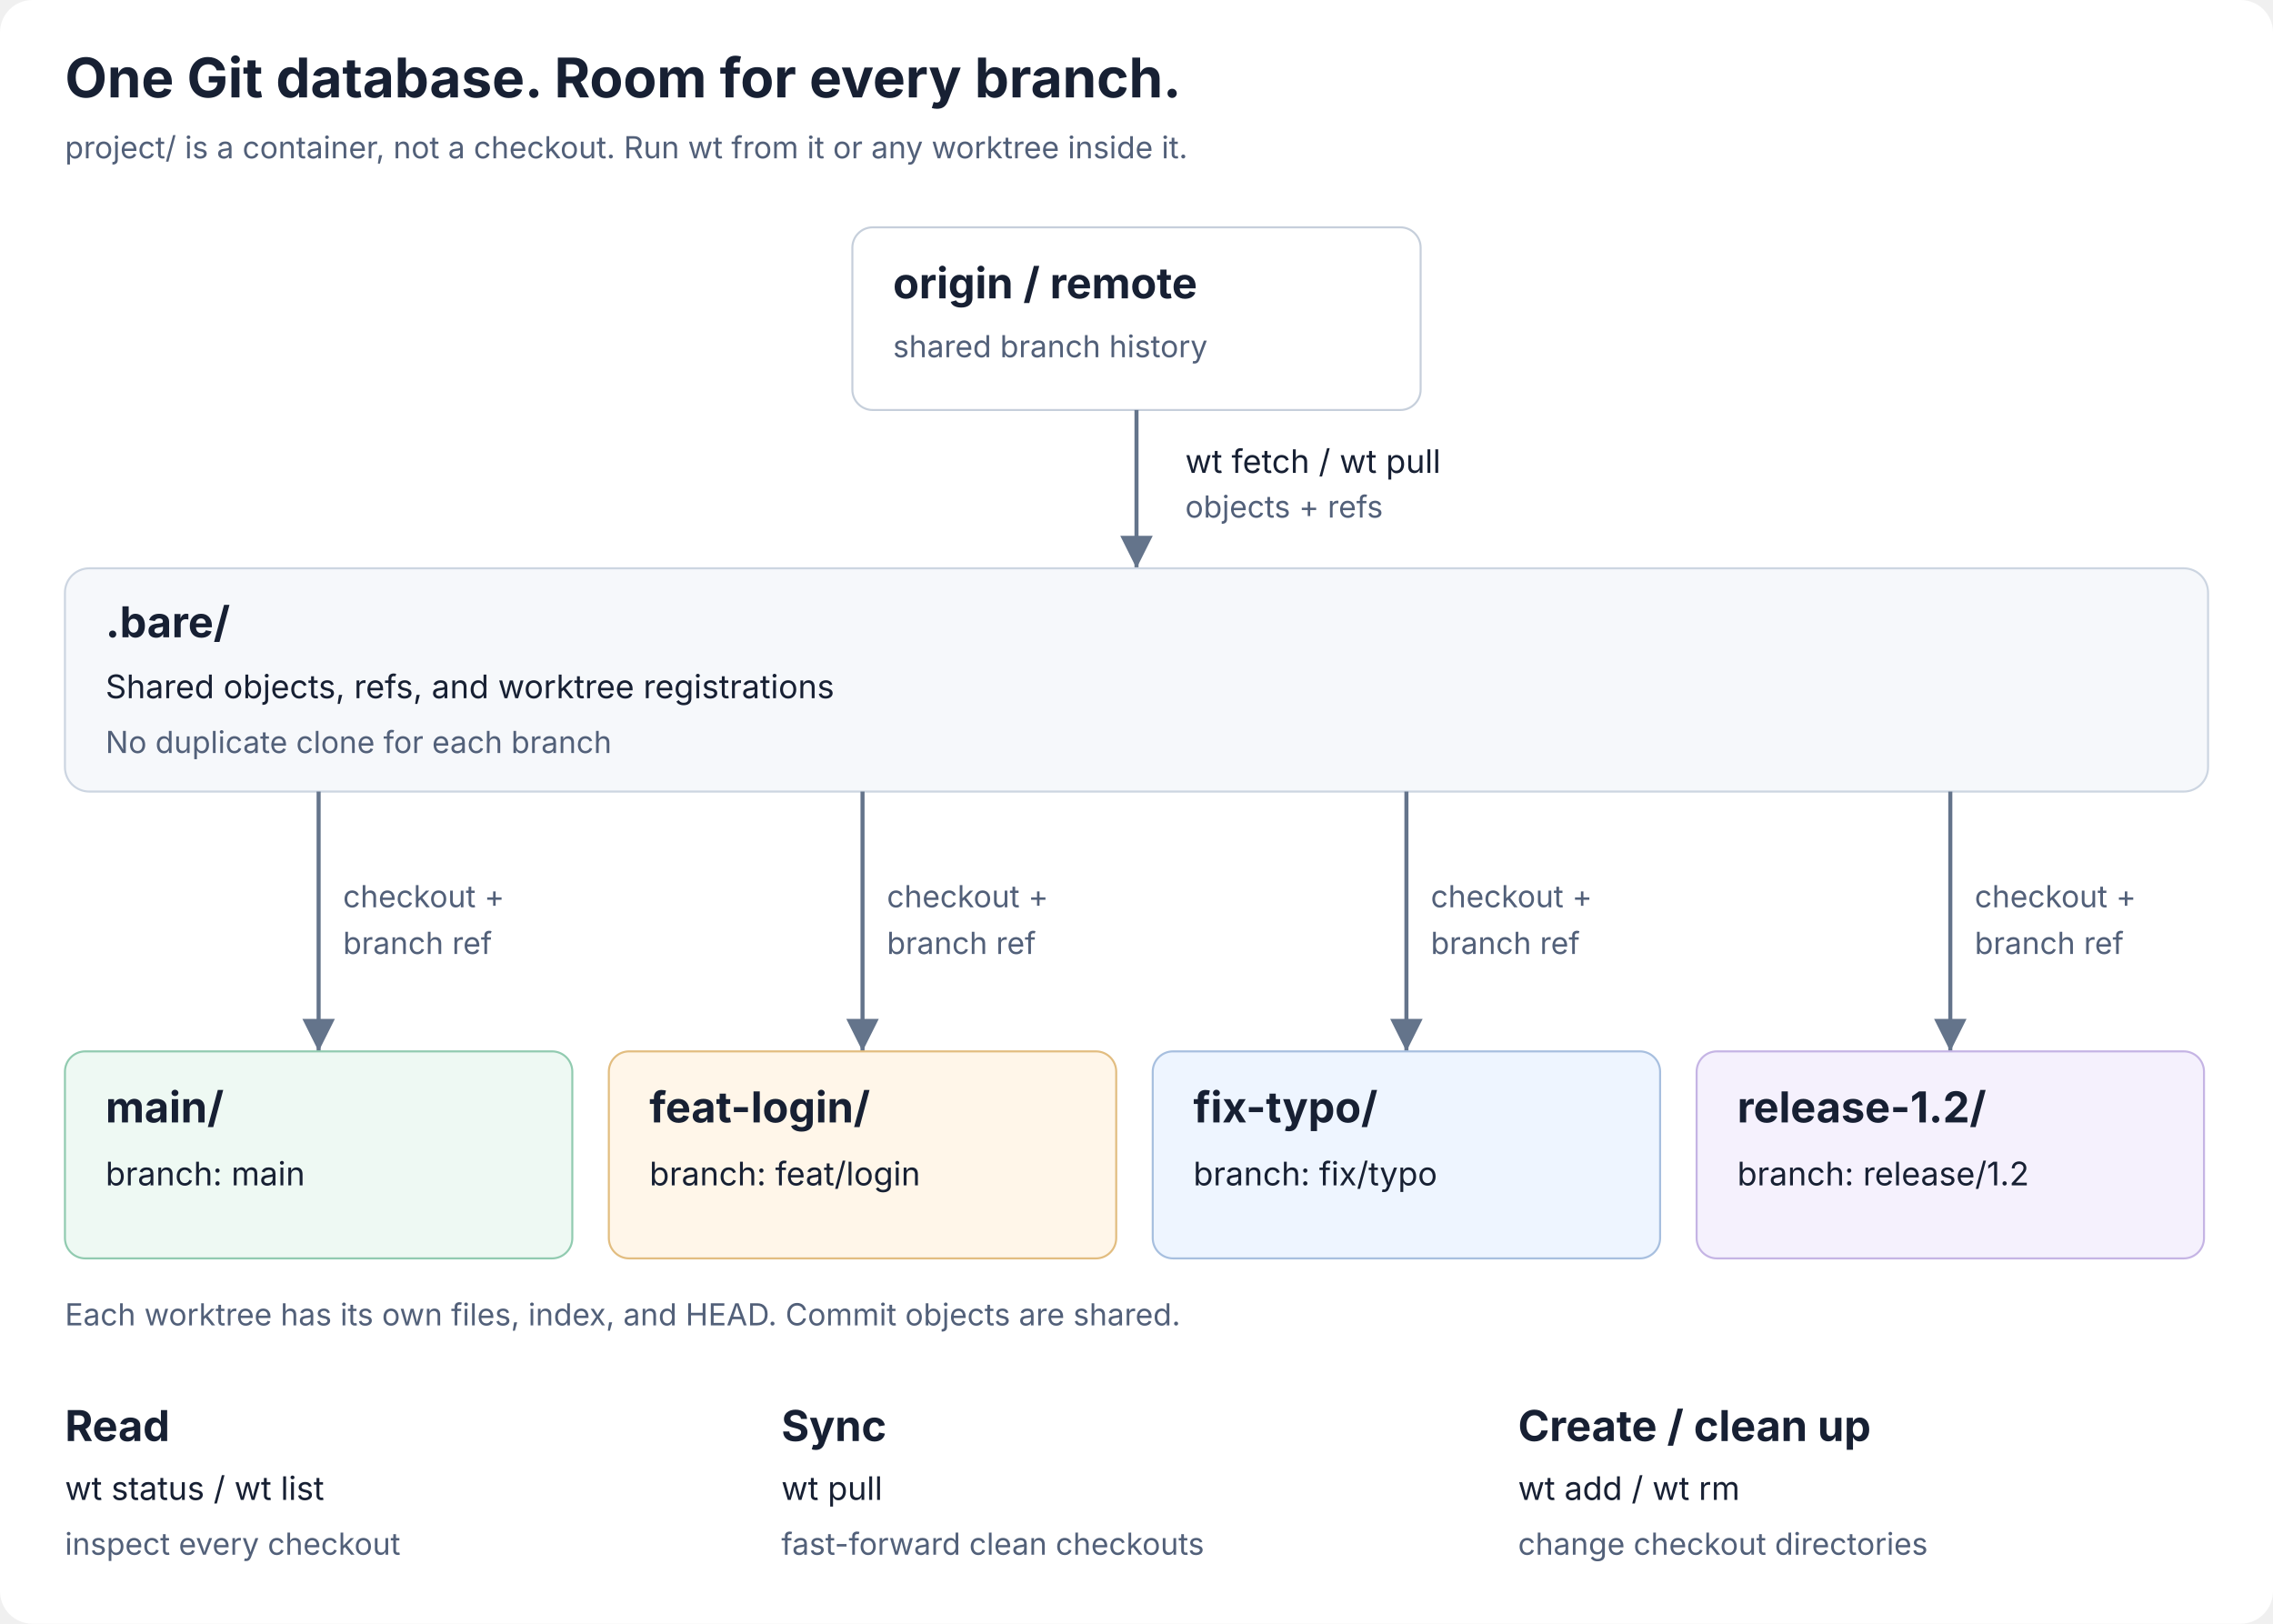
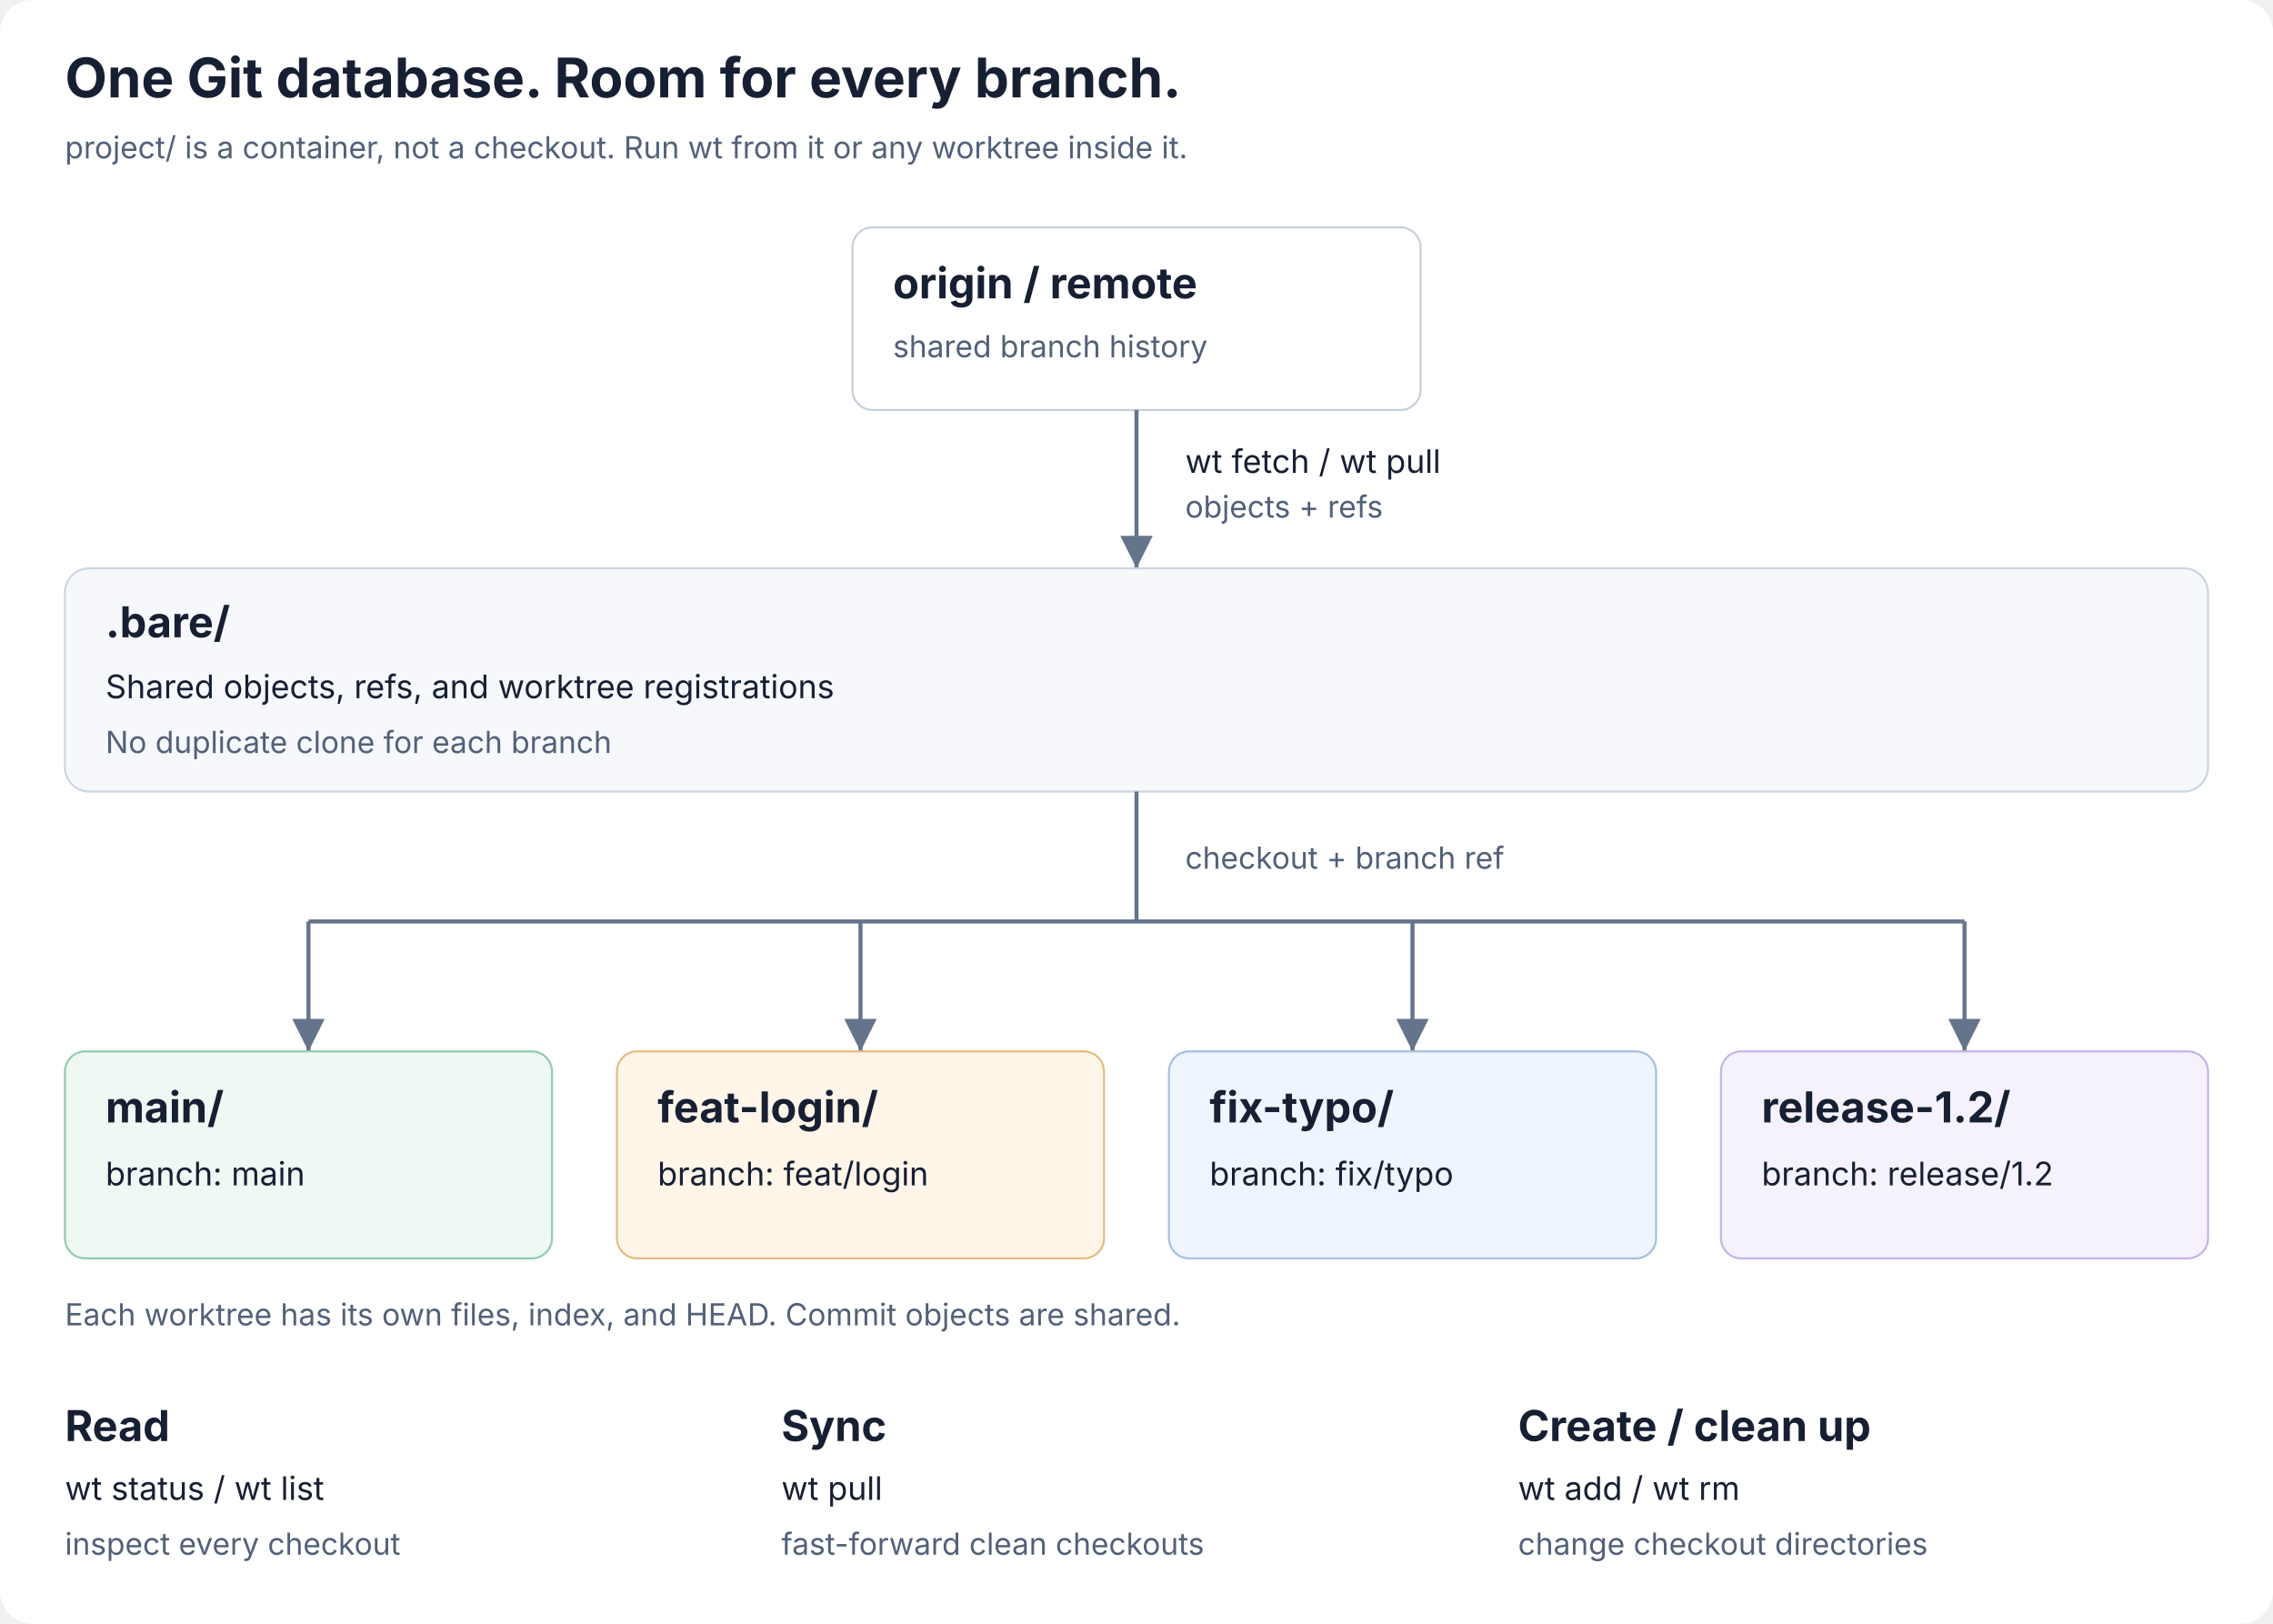
<svg xmlns="http://www.w3.org/2000/svg" width="1120" height="800" viewBox="0 0 1120 800" role="img" aria-labelledby="title desc">
  <defs>
    <marker id="arrow" markerWidth="8" markerHeight="8" refX="8" refY="4" orient="auto">
      <polygon points="0,0 8,4 0,8" fill="#64748b" />
    </marker>
    <style>
      text { font-family: -apple-system, BlinkMacSystemFont, 'Segoe UI', sans-serif; fill: #172033; }
      .heading { font-size: 27px; font-weight: 700; }
      .name { font-size: 21px; font-weight: 650; }
      .label { font-size: 16px; }
      .muted { font-size: 15px; fill: #526079; }
      .link { fill: none; stroke: #64748b; stroke-width: 2; marker-end: url(#arrow); }
    </style>
  </defs>
  <rect width="1120" height="800" rx="16" fill="#ffffff" />
  <text x="32" y="48" class="heading">One Git database. Room for every branch.</text>
  <text x="32" y="78" class="muted">project/ is a container, not a checkout. Run wt from it or any worktree inside it.</text>
  <rect x="420" y="112" width="280" height="90" rx="10" fill="#ffffff" stroke="#c6cfdb" />
  <text x="440" y="147" class="name">origin / remote</text>
  <text x="440" y="176" class="muted">shared branch history</text>
  <line x1="560" y1="202" x2="560" y2="280" class="link" />
  <text x="584" y="233" class="label">wt fetch / wt pull</text>
  <text x="584" y="255" class="muted">objects + refs</text>
  <rect x="32" y="280" width="1056" height="110" rx="12" fill="#f6f8fb" stroke="#ccd5e1" />
  <text x="52" y="314" class="name">.bare/</text>
  <text x="52" y="344" class="label">Shared objects, refs, and worktree registrations</text>
  <text x="52" y="371" class="muted">No duplicate clone for each branch</text>
-   <line x1="157" y1="390" x2="157" y2="518" class="link" />
-   <line x1="425" y1="390" x2="425" y2="518" class="link" />
-   <line x1="693" y1="390" x2="693" y2="518" class="link" />
-   <line x1="961" y1="390" x2="961" y2="518" class="link" />
-   <text x="169" y="447" class="muted">
-     <tspan x="169" dy="0">checkout + </tspan>
-     <tspan x="169" dy="23">branch ref</tspan>
-   </text>
-   <text x="437" y="447" class="muted">
-     <tspan x="437" dy="0">checkout + </tspan>
-     <tspan x="437" dy="23">branch ref</tspan>
-   </text>
-   <text x="705" y="447" class="muted">
-     <tspan x="705" dy="0">checkout + </tspan>
-     <tspan x="705" dy="23">branch ref</tspan>
-   </text>
-   <text x="973" y="447" class="muted">
-     <tspan x="973" dy="0">checkout + </tspan>
-     <tspan x="973" dy="23">branch ref</tspan>
-   </text>
-   <rect x="32" y="518" width="250" height="102" rx="10" fill="#eef9f3" stroke="#91cbb0" />
+   <g id="worktree-fan-out">
+     <path d="M560 390 V454 M152 454 H968" fill="none" stroke="#64748b" stroke-width="2" />
+     <line x1="152" y1="454" x2="152" y2="518" class="link" />
+     <line x1="424" y1="454" x2="424" y2="518" class="link" />
+     <line x1="696" y1="454" x2="696" y2="518" class="link" />
+     <line x1="968" y1="454" x2="968" y2="518" class="link" />
+   </g>
+   <text x="584" y="428" class="muted">checkout + branch ref</text>
+   <rect x="32" y="518" width="240" height="102" rx="10" fill="#eef9f3" stroke="#91cbb0" />
  <text x="52" y="553" class="name">main/</text>
  <text x="52" y="584" class="label">branch: main</text>
-   <rect x="300" y="518" width="250" height="102" rx="10" fill="#fff6e9" stroke="#e2bd80" />
-   <text x="320" y="553" class="name">feat-login/</text>
-   <text x="320" y="584" class="label">branch: feat/login</text>
-   <rect x="568" y="518" width="250" height="102" rx="10" fill="#eef5ff" stroke="#a7bfdf" />
-   <text x="588" y="553" class="name">fix-typo/</text>
-   <text x="588" y="584" class="label">branch: fix/typo</text>
-   <rect x="836" y="518" width="250" height="102" rx="10" fill="#f5f1fd" stroke="#c5b4e4" />
-   <text x="856" y="553" class="name">release-1.2/</text>
-   <text x="856" y="584" class="label">branch: release/1.2</text>
+   <rect x="304" y="518" width="240" height="102" rx="10" fill="#fff6e9" stroke="#e2bd80" />
+   <text x="324" y="553" class="name">feat-login/</text>
+   <text x="324" y="584" class="label">branch: feat/login</text>
+   <rect x="576" y="518" width="240" height="102" rx="10" fill="#eef5ff" stroke="#a7bfdf" />
+   <text x="596" y="553" class="name">fix-typo/</text>
+   <text x="596" y="584" class="label">branch: fix/typo</text>
+   <rect x="848" y="518" width="240" height="102" rx="10" fill="#f5f1fd" stroke="#c5b4e4" />
+   <text x="868" y="553" class="name">release-1.2/</text>
+   <text x="868" y="584" class="label">branch: release/1.2</text>
  <text x="32" y="653" class="muted">Each worktree has its own files, index, and HEAD. Commit objects are shared.</text>
  <text x="32" y="710" class="name">Read</text>
  <text x="32" y="739" class="label">wt status / wt list</text>
  <text x="32" y="766" class="muted">inspect every checkout</text>
  <text x="385" y="710" class="name">Sync</text>
  <text x="385" y="739" class="label">wt pull</text>
  <text x="385" y="766" class="muted">fast-forward clean checkouts</text>
  <text x="748" y="710" class="name">Create / clean up</text>
  <text x="748" y="739" class="label">wt add / wt rm</text>
  <text x="748" y="766" class="muted">change checkout directories</text>
</svg>
